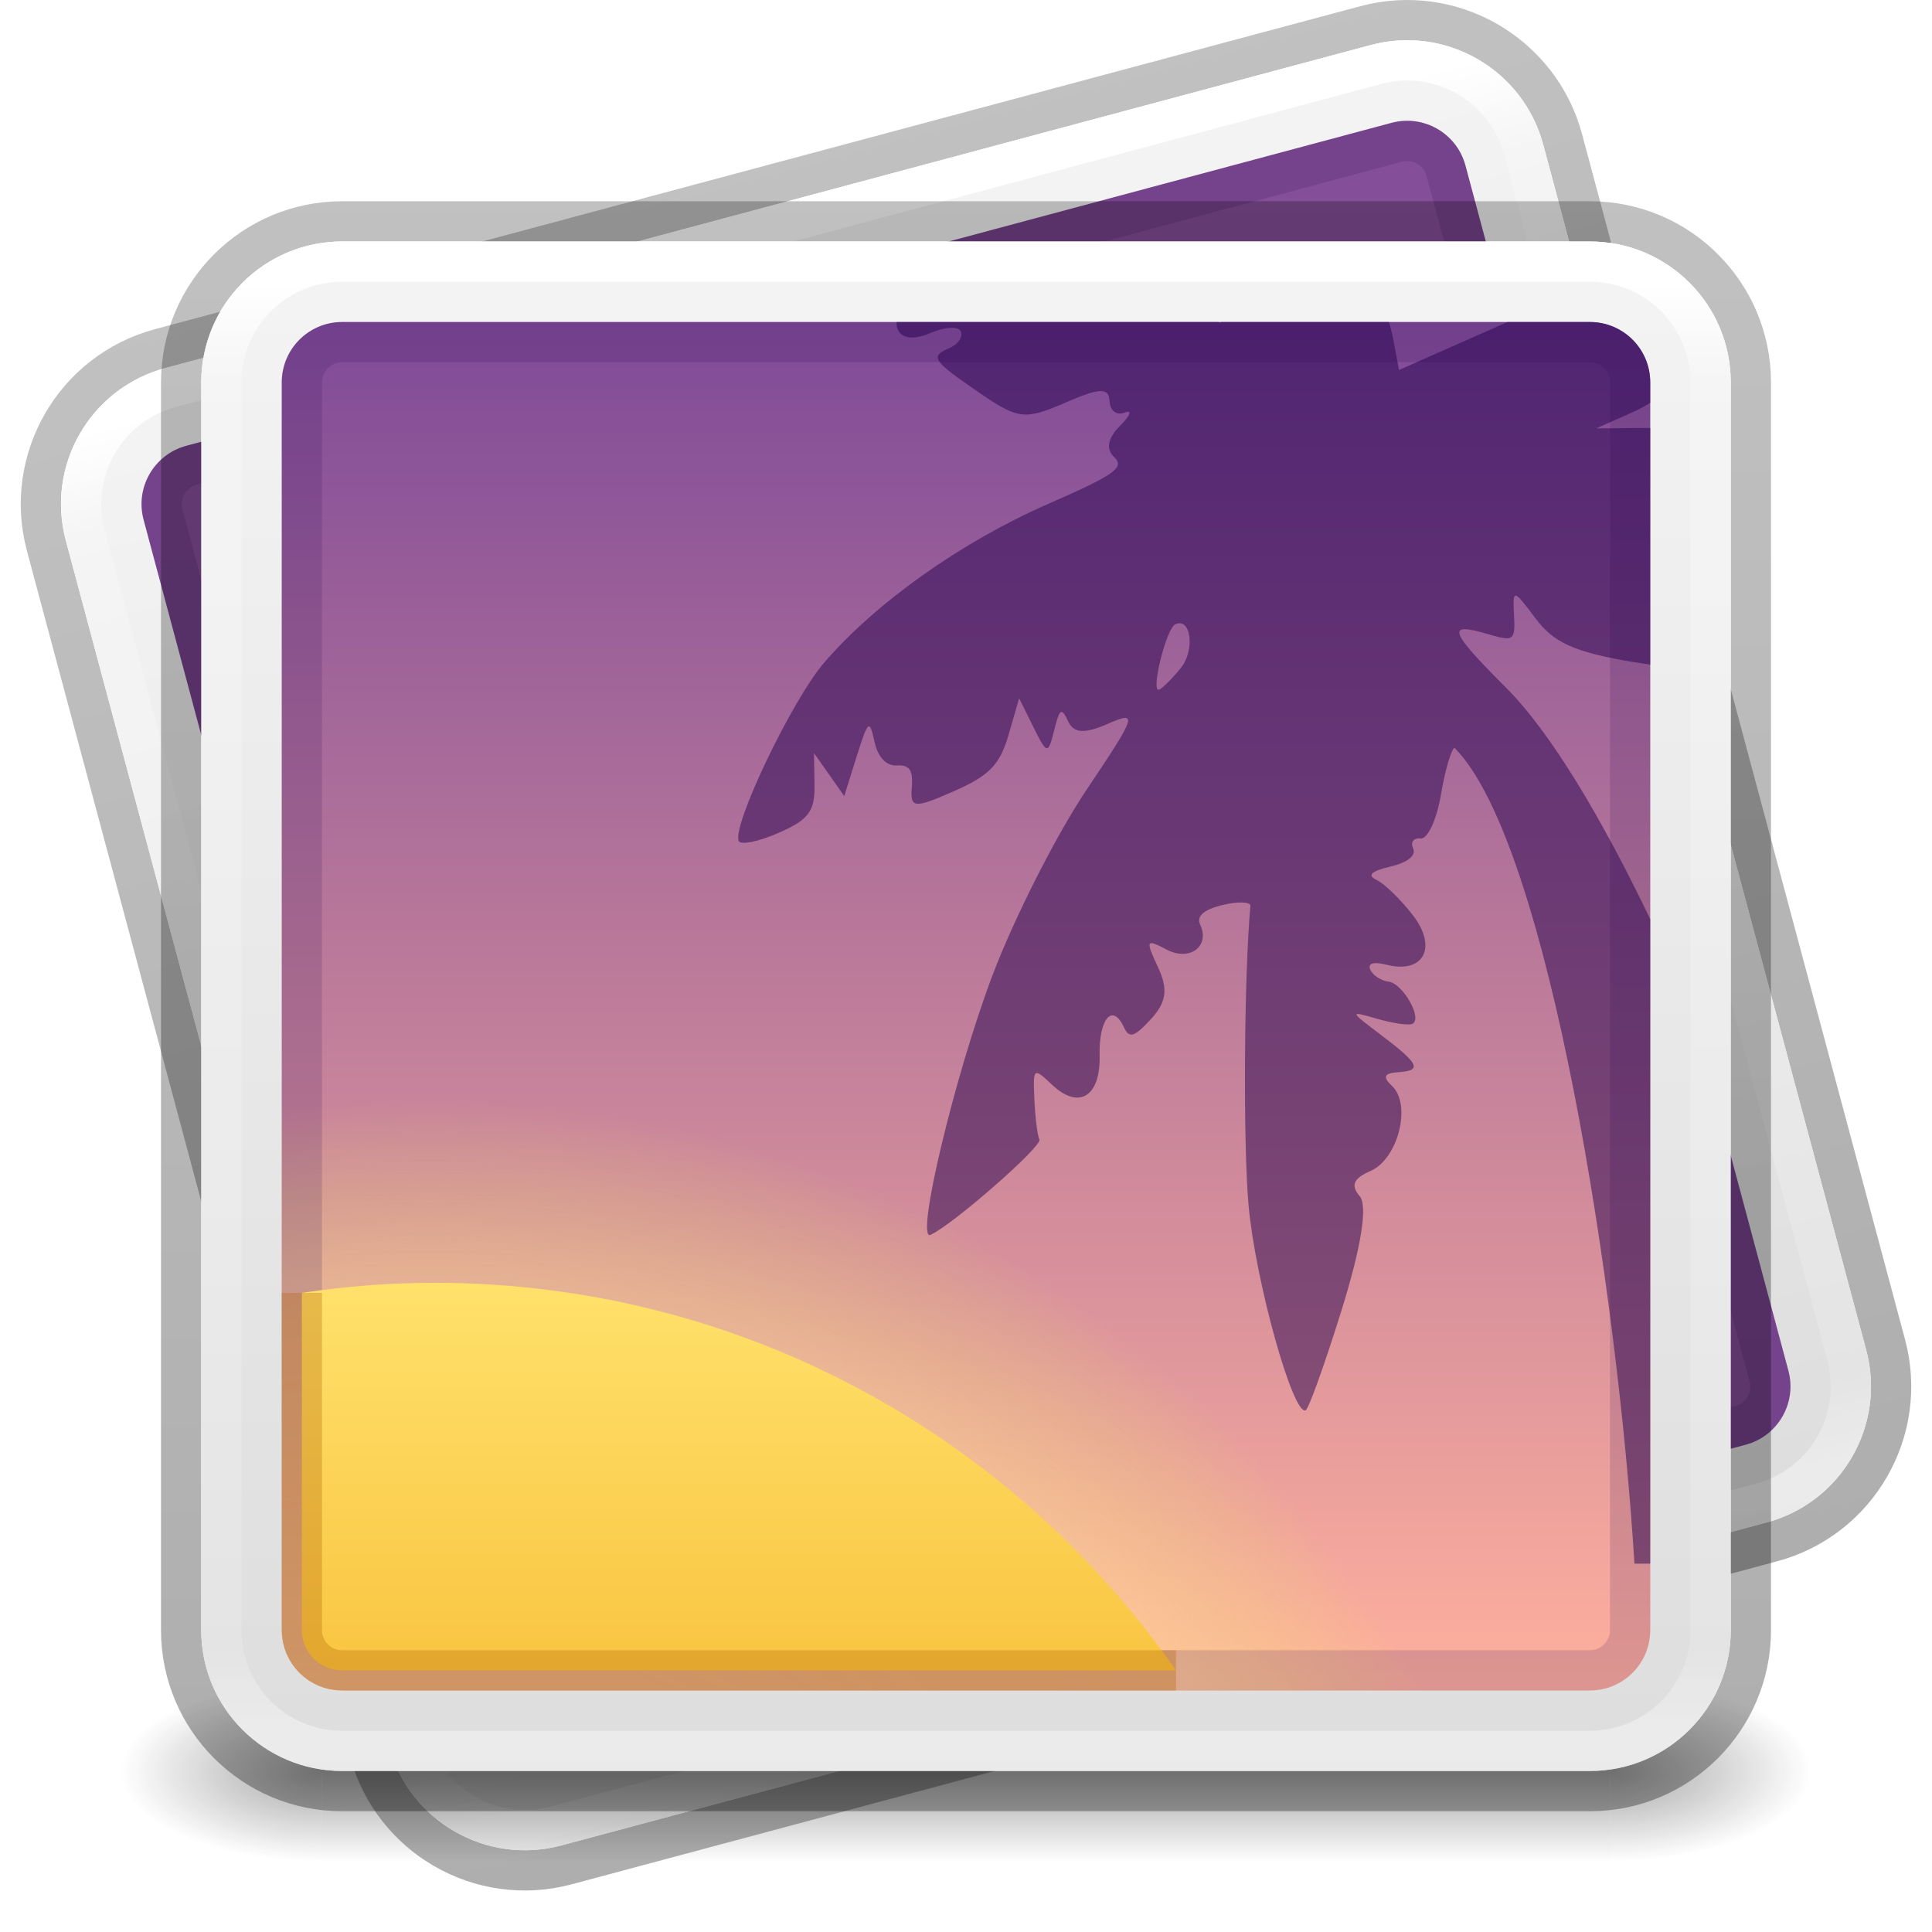
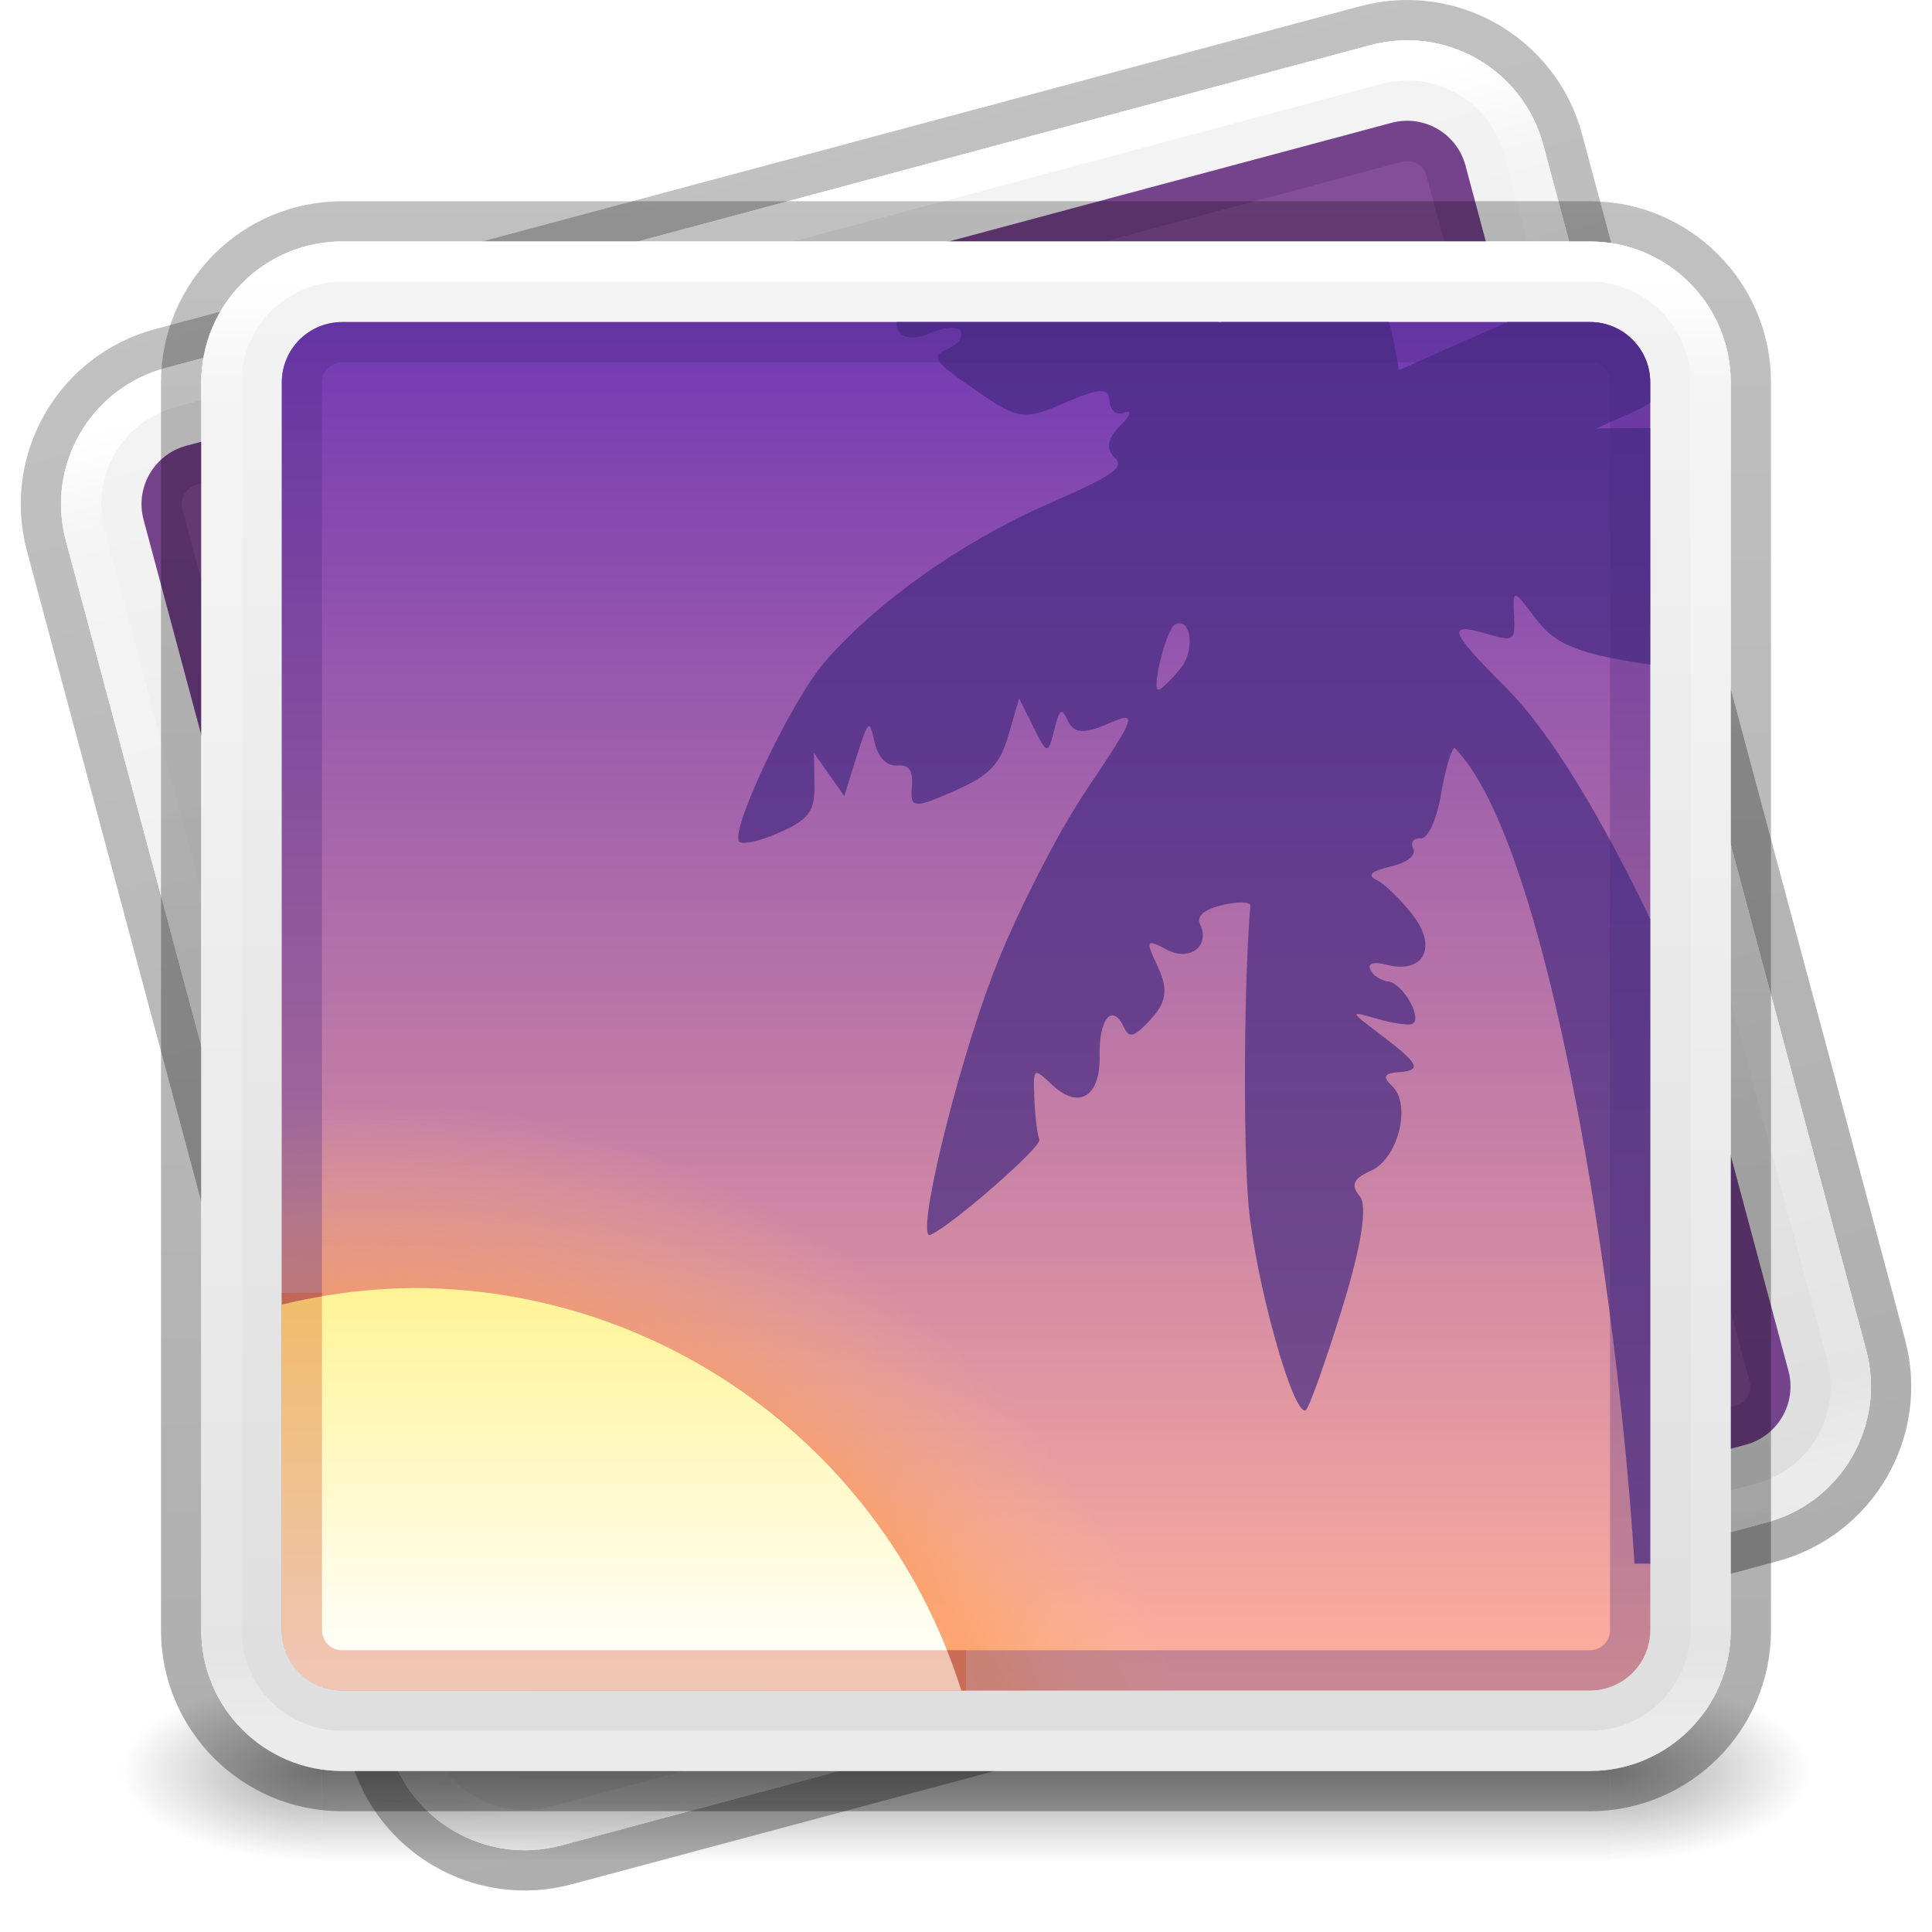
<svg xmlns="http://www.w3.org/2000/svg" xmlns:xlink="http://www.w3.org/1999/xlink" version="1.1" width="48" height="48" id="svg6649">
  <defs id="defs6651">
    <linearGradient id="linearGradient1201">
      <stop id="stop1193" style="stop-color:#ffffff;stop-opacity:1" offset="0" />
      <stop id="stop1195" style="stop-color:#ffffff;stop-opacity:0.235" offset="0.068" />
      <stop id="stop1197" style="stop-color:#ffffff;stop-opacity:0.157" offset="0.947" />
      <stop id="stop1199" style="stop-color:#ffffff;stop-opacity:0.392" offset="1" />
    </linearGradient>
    <linearGradient id="linearGradient3688-166-749">
      <stop id="stop2883" style="stop-color:#181818;stop-opacity:1" offset="0" />
      <stop id="stop2885" style="stop-color:#181818;stop-opacity:0" offset="1" />
    </linearGradient>
    <linearGradient id="linearGradient3702-501-757">
      <stop id="stop2895" style="stop-color:#181818;stop-opacity:0" offset="0" />
      <stop id="stop2897" style="stop-color:#181818;stop-opacity:1" offset="0.5" />
      <stop id="stop2899" style="stop-color:#181818;stop-opacity:0" offset="1" />
    </linearGradient>
    <radialGradient cx="4.993" cy="43.5" r="2.5" fx="4.993" fy="43.5" id="radialGradient3013-6" xlink:href="#linearGradient3688-166-749" gradientUnits="userSpaceOnUse" gradientTransform="matrix(2.003784,0,0,0.8999999,29.98813,4.850003)" />
    <radialGradient cx="4.993" cy="43.5" r="2.5" fx="4.993" fy="43.5" id="radialGradient3015-1" xlink:href="#linearGradient3688-166-749" gradientUnits="userSpaceOnUse" gradientTransform="matrix(2.003784,0,0,0.8999999,-18.01187,-83.15)" />
    <linearGradient x1="39" y1="6" x2="39" y2="41.945" id="linearGradient3058-5" xlink:href="#linearGradient1201" gradientUnits="userSpaceOnUse" gradientTransform="translate(4e-6,1.000006)" />
    <linearGradient xlink:href="#linearGradient3702-501-757" id="linearGradient1191" gradientUnits="userSpaceOnUse" x1="25.058" y1="47.028" x2="25.058" y2="39.999" gradientTransform="matrix(1.142857,0,0,0.6428571,-3.428569,16.03572)" />
    <linearGradient id="linearGradient3600-9-51">
      <stop offset="0" style="stop-color:#f4f4f4;stop-opacity:1" id="stop3602-0-0" />
      <stop offset="1" style="stop-color:#dbdbdb;stop-opacity:1" id="stop3604-9-04" />
    </linearGradient>
    <linearGradient id="linearGradient3104-6">
      <stop offset="0" style="stop-color:#000000;stop-opacity:0.318" id="stop3106-3" />
      <stop offset="1" style="stop-color:#000000;stop-opacity:0.24" id="stop3108-9" />
    </linearGradient>
    <linearGradient xlink:href="#linearGradient3104-6" id="linearGradient3170" gradientUnits="userSpaceOnUse" gradientTransform="matrix(0.8074969,0,0,0.8947171,10.83533,-0.132171)" x1="-51.786" y1="50.786" x2="-51.786" y2="2.906" />
    <linearGradient xlink:href="#linearGradient3600-9-51" id="linearGradient1512" gradientUnits="userSpaceOnUse" gradientTransform="matrix(0.9714263,0,0,0.9343194,-47.88913,1.488173)" x1="74.839" y1="4.536" x2="74.839" y2="49.779" />
    <linearGradient xlink:href="#linearGradient3104-6" id="linearGradient9328" gradientUnits="userSpaceOnUse" gradientTransform="matrix(0.8074969,0,0,0.8947171,10.83533,-0.132171)" x1="-51.786" y1="50.786" x2="-51.786" y2="2.906" />
    <linearGradient xlink:href="#linearGradient3600-9-51" id="linearGradient9330" gradientUnits="userSpaceOnUse" gradientTransform="matrix(0.9714263,0,0,0.9343194,-47.88913,1.488173)" x1="74.839" y1="4.536" x2="74.839" y2="49.779" />
    <linearGradient xlink:href="#linearGradient1201" id="linearGradient9332" gradientUnits="userSpaceOnUse" gradientTransform="translate(4e-6,1.000006)" x1="39" y1="6" x2="39" y2="41.945" />
    <linearGradient x1="164.28" y1="246.468" x2="164.28" y2="153.443" id="linearGradient3077-9-7" xlink:href="#linearGradient4487" gradientUnits="userSpaceOnUse" gradientTransform="matrix(0.4698806,0,0,0.3627488,-54.68441,-47.70723)" />
    <linearGradient id="linearGradient4487">
      <stop id="stop4489" style="stop-color:#feaf9d;stop-opacity:1" offset="0" />
-       <stop id="stop4491" style="stop-color:#7f4a98;stop-opacity:1" offset="1" />
+       <stop id="stop4491" style="stop-color:#7239b3;stop-opacity:1" offset="1" />
    </linearGradient>
-     <radialGradient xlink:href="#linearGradient4304" id="radialGradient4310" cx="10" cy="73" fx="10" fy="73" r="30.5" gradientUnits="userSpaceOnUse" gradientTransform="matrix(0.9109268,1.4743681e-8,-1.4475741e-8,0.8909721,1.569984,-10.55532)" />
+     <radialGradient xlink:href="#linearGradient4304" id="radialGradient4310" cx="7.804" cy="73" fx="7.804" fy="73" r="30.5" gradientUnits="userSpaceOnUse" gradientTransform="matrix(0.7646147,1.4743681e-8,-1.2150663e-8,0.8909721,3.033105,-10.55532)" />
    <linearGradient id="linearGradient4304">
      <stop style="stop-color:#ffe6ab;stop-opacity:1" offset="0" id="stop4306" />
-       <stop id="stop4312" offset="0.82" style="stop-color:#ffea8a;stop-opacity:0.639" />
-       <stop style="stop-color:#e6ff4d;stop-opacity:0" offset="1" id="stop4308" />
-     </linearGradient>
-     <linearGradient id="linearGradient4526">
-       <stop id="stop4528" offset="0" style="stop-color:#ffffff;stop-opacity:1;" />
+       <stop id="stop4312" offset="0.82" style="stop-color:#ffa154;stop-opacity:1" />
+       <stop style="stop-color:#ffc27d;stop-opacity:0" offset="1" id="stop4308" />
    </linearGradient>
    <linearGradient id="linearGradient841">
-       <stop id="stop837" offset="0" style="stop-color:#ffe16b;stop-opacity:1" />
-       <stop id="stop839" offset="1" style="stop-color:#f9c440;stop-opacity:1" />
+       <stop id="stop837" offset="0" style="stop-color:#fff394;stop-opacity:1" />
+       <stop id="stop839" offset="1" style="stop-color:#ffffff;stop-opacity:1" />
    </linearGradient>
-     <linearGradient xlink:href="#linearGradient841" id="linearGradient3483" gradientUnits="userSpaceOnUse" gradientTransform="matrix(-1,0,0,1,-31.70246,23.05463)" x1="-50.443" y1="8.816" x2="-50.443" y2="18.842" />
+     <linearGradient xlink:href="#linearGradient841" id="linearGradient3483" gradientUnits="userSpaceOnUse" gradientTransform="matrix(-1,0,0,1,-31.70246,23.05463)" x1="-42.49" y1="8.816" x2="-42.49" y2="18.626" />
  </defs>
  <g id="g9344" transform="matrix(-0.9659258,0.258819,0.258819,0.9659258,40.71178,-6.875321)">
    <rect style="color:#000000;font-variation-settings:normal;display:inline;overflow:visible;visibility:visible;vector-effect:none;fill:none;fill-opacity:1;fill-rule:nonzero;stroke:url(#linearGradient9328);stroke-width:1;stroke-linecap:butt;stroke-linejoin:round;stroke-miterlimit:4;stroke-dasharray:none;stroke-dashoffset:0;stroke-opacity:1;-inkscape-stroke:none;marker:none;enable-background:accumulate;stop-color:#000000" id="rect5505-21-1-9" y="5.5" x="4.5" ry="4" rx="4" height="39" width="39" />
    <rect style="color:#000000;font-variation-settings:normal;display:inline;overflow:visible;visibility:visible;vector-effect:none;fill:url(#linearGradient9330);fill-opacity:1;fill-rule:nonzero;stroke:none;stroke-width:1;stroke-linecap:butt;stroke-linejoin:miter;stroke-miterlimit:4;stroke-dasharray:none;stroke-dashoffset:0;stroke-opacity:1;-inkscape-stroke:none;marker:none;enable-background:accumulate;stop-color:#000000" id="rect5505-21-1-7-2" y="6" x="5" ry="3.5" rx="3.5" height="38" width="38" />
    <rect style="color:#000000;font-variation-settings:normal;display:inline;overflow:visible;visibility:visible;vector-effect:none;fill:#844e98;fill-opacity:1;fill-rule:nonzero;stroke:none;stroke-width:1;stroke-linecap:butt;stroke-linejoin:miter;stroke-miterlimit:4;stroke-dasharray:none;stroke-dashoffset:0;stroke-opacity:1;-inkscape-stroke:none;marker:none;enable-background:accumulate;stop-color:#000000" id="rect5505-21-1-7-0-0" y="8" x="7" ry="1.5" rx="1.5" height="34" width="34" />
    <rect style="color:#000000;font-variation-settings:normal;display:inline;overflow:visible;visibility:visible;opacity:0.15;vector-effect:none;fill:none;fill-opacity:1;fill-rule:nonzero;stroke:#24004d;stroke-width:1;stroke-linecap:butt;stroke-linejoin:miter;stroke-miterlimit:4;stroke-dasharray:none;stroke-dashoffset:0;stroke-opacity:1;-inkscape-stroke:none;marker:none;enable-background:accumulate;stop-color:#000000;stop-opacity:1" id="rect5505-21-1-7-0-3-2" y="8.5" x="7.5" ry="1" rx="1" height="33" width="33" />
    <rect style="fill:none;stroke:url(#linearGradient9332);stroke-width:1;stroke-linecap:round;stroke-linejoin:round;stroke-miterlimit:4;stroke-dasharray:none;stroke-dashoffset:0;stroke-opacity:1" id="rect6741-2-3" y="6.5" x="5.5" ry="3" rx="3" height="37" width="37" />
  </g>
  <rect style="opacity:0.4;fill:url(#radialGradient3013-6);fill-opacity:1;stroke:none;stroke-width:0.863" id="rect2801-3-7" y="41.75" x="40" height="4.5" width="5" />
  <rect style="opacity:0.4;fill:url(#radialGradient3015-1);fill-opacity:1;stroke:none;stroke-width:0.863" id="rect3696-6-3" transform="scale(-1)" y="-46.25" x="-8" height="4.5" width="5" />
  <rect style="opacity:0.4;fill:url(#linearGradient1191);fill-opacity:1;stroke:none;stroke-width:0.863" id="rect3700-4-6" y="41.75" x="8" height="4.5" width="32" />
  <rect style="color:#000000;display:inline;overflow:visible;visibility:visible;opacity:1;fill:none;fill-opacity:1;fill-rule:nonzero;stroke:url(#linearGradient3170);stroke-width:1;stroke-opacity:1;marker:none;enable-background:accumulate;font-variation-settings:normal;vector-effect:none;stroke-linecap:butt;stroke-linejoin:round;stroke-miterlimit:4;stroke-dasharray:none;stroke-dashoffset:0;-inkscape-stroke:none;stop-color:#000000;stop-opacity:1" id="rect5505-21-1" y="5.5" x="4.5" ry="4" rx="4" height="39" width="39" />
  <rect style="color:#000000;display:inline;overflow:visible;visibility:visible;fill:url(#linearGradient1512);fill-opacity:1;fill-rule:nonzero;stroke:none;stroke-width:1;stroke-opacity:1;marker:none;enable-background:accumulate;font-variation-settings:normal;opacity:1;vector-effect:none;stroke-linecap:butt;stroke-linejoin:miter;stroke-miterlimit:4;stroke-dasharray:none;stroke-dashoffset:0;-inkscape-stroke:none;stop-color:#000000;stop-opacity:1" id="rect5505-21-1-7" y="6" x="5" ry="3.5" rx="3.5" height="38" width="38" />
  <rect style="color:#000000;font-variation-settings:normal;display:inline;overflow:visible;visibility:visible;opacity:1;vector-effect:none;fill:url(#linearGradient3077-9-7);fill-opacity:1;fill-rule:nonzero;stroke:none;stroke-width:1;stroke-linecap:round;stroke-linejoin:miter;stroke-miterlimit:4;stroke-dasharray:none;stroke-dashoffset:0;stroke-opacity:1;-inkscape-stroke:none;marker:none;enable-background:accumulate;stop-color:#000000;stop-opacity:1" id="rect5505-21-1-7-0" y="8" x="7" ry="1.5" rx="1.5" height="34" width="34" />
-   <path id="path2555-7-6-5-7" style="color:#000000;clip-rule:nonzero;display:inline;overflow:visible;visibility:visible;opacity:0.6;isolation:auto;mix-blend-mode:normal;color-interpolation:sRGB;color-interpolation-filters:linearRGB;solid-color:#000000;solid-opacity:1;fill:url(#radialGradient4310);fill-opacity:1;fill-rule:evenodd;stroke:none;stroke-width:1px;stroke-linecap:butt;stroke-linejoin:miter;stroke-miterlimit:4;stroke-dasharray:none;stroke-dashoffset:0;stroke-opacity:1;marker:none;color-rendering:auto;image-rendering:auto;shape-rendering:auto;text-rendering:auto;enable-background:accumulate" d="M 10.68 26.756 C 9.432 26.756 8.205 26.846 7 27.006 L 7 40.5 C 7 41.331 7.669 42 8.5 42 L 35.479 42 C 30.897 32.963 21.51 26.756 10.68 26.756 z " />
  <rect style="opacity:1;fill:none;stroke:url(#linearGradient3058-5);stroke-width:1;stroke-linecap:round;stroke-linejoin:round;stroke-miterlimit:4;stroke-dasharray:none;stroke-dashoffset:0;stroke-opacity:1" id="rect6741-2" y="6.5" x="5.5" ry="3" rx="3" height="37" width="37" />
-   <path id="path4427" style="opacity:0.5;fill:#24004d;fill-opacity:1" d="M 22.277 8 C 22.271 8.065 22.278 8.13 22.309 8.195 C 22.412 8.416 22.722 8.447 23.117 8.273 C 23.47 8.119 23.807 8.1 23.869 8.232 C 23.931 8.365 23.809 8.55 23.598 8.643 C 23.093 8.863 23.152 8.95 24.359 9.777 C 25.294 10.418 25.472 10.438 26.463 10.006 C 27.319 9.633 27.549 9.623 27.566 9.961 C 27.579 10.208 27.738 10.329 27.943 10.25 C 28.139 10.175 28.085 10.323 27.826 10.58 C 27.521 10.883 27.469 11.158 27.68 11.355 C 27.955 11.614 27.704 11.792 26.029 12.525 C 23.882 13.466 21.754 14.975 20.473 16.467 C 19.675 17.395 18.179 20.523 18.354 20.896 C 18.402 21.001 18.851 20.909 19.348 20.691 C 20.091 20.366 20.248 20.155 20.236 19.502 L 20.223 18.709 L 20.598 19.242 L 20.975 19.779 L 21.283 18.795 C 21.572 17.88 21.602 17.857 21.727 18.43 C 21.809 18.81 22.021 19.035 22.281 19.018 C 22.596 18.997 22.689 19.134 22.654 19.562 C 22.612 20.084 22.707 20.092 23.697 19.658 C 24.574 19.274 24.839 19.005 25.055 18.266 L 25.32 17.348 L 25.676 18.066 C 26.014 18.749 26.039 18.752 26.189 18.148 C 26.327 17.596 26.373 17.567 26.539 17.924 C 26.677 18.221 26.949 18.236 27.531 17.98 C 28.28 17.652 28.243 17.763 26.988 19.633 C 26.249 20.734 25.203 22.795 24.664 24.215 C 23.726 26.685 22.73 30.849 23.117 30.68 C 23.652 30.445 25.902 28.479 25.824 28.312 C 25.774 28.206 25.718 27.757 25.699 27.314 C 25.665 26.518 25.672 26.513 26.143 26.955 C 26.807 27.579 27.344 27.245 27.32 26.221 C 27.3 25.309 27.638 24.912 27.92 25.516 C 28.057 25.809 28.177 25.773 28.598 25.316 C 28.98 24.901 29.025 24.576 28.77 24.029 C 28.455 23.356 28.471 23.319 28.98 23.59 C 29.557 23.896 30.071 23.513 29.816 22.967 C 29.72 22.76 29.913 22.595 30.377 22.484 C 30.765 22.392 31.076 22.404 31.066 22.508 C 30.909 24.234 30.882 28.392 31.02 29.939 C 31.185 31.804 32.123 35.177 32.438 35.039 C 32.514 35.006 32.918 33.879 33.336 32.535 C 33.82 30.98 33.983 29.957 33.783 29.721 C 33.552 29.447 33.622 29.279 34.055 29.09 C 34.737 28.791 35.076 27.443 34.584 26.98 C 34.344 26.755 34.386 26.662 34.736 26.639 C 35.343 26.599 35.269 26.437 34.293 25.699 C 33.523 25.117 33.519 25.111 34.211 25.311 C 34.597 25.422 34.991 25.481 35.086 25.439 C 35.358 25.32 34.856 24.428 34.494 24.387 C 34.315 24.366 34.113 24.237 34.047 24.096 C 33.971 23.933 34.119 23.885 34.449 23.969 C 35.37 24.201 35.721 23.542 35.104 22.74 C 34.804 22.351 34.398 21.956 34.203 21.863 C 33.955 21.745 34.061 21.645 34.549 21.529 C 34.973 21.428 35.19 21.253 35.109 21.08 C 35.036 20.924 35.122 20.812 35.295 20.832 C 35.468 20.852 35.693 20.367 35.797 19.758 C 35.9 19.148 36.053 18.617 36.137 18.578 C 38.49 20.953 40.204 32.226 40.607 38.848 L 41 38.848 L 41 22.836 C 39.807 20.352 38.547 18.215 37.408 17.076 C 35.984 15.651 35.918 15.442 37.002 15.764 C 37.609 15.944 37.65 15.91 37.615 15.275 C 37.58 14.624 37.6 14.629 38.15 15.365 C 38.6 15.966 39.114 16.199 40.52 16.438 C 40.701 16.468 40.83 16.485 41 16.512 L 41 10.635 C 40.97 10.635 40.942 10.633 40.912 10.633 L 39.66 10.643 L 40.598 10.225 C 40.743 10.16 40.877 10.084 41 10.006 L 41 9.5 C 41 8.669 40.331 8 39.5 8 L 37.455 8 L 34.758 9.193 L 34.602 8.361 C 34.582 8.256 34.539 8.122 34.508 8 L 30.33 8 C 30.329 8.002 30.332 8.015 30.33 8.016 C 30.322 8.019 30.281 8.002 30.264 8 L 22.277 8 z M 29.33 15.486 C 29.61 15.522 29.652 16.207 29.336 16.598 C 29.127 16.855 28.887 17.095 28.801 17.133 C 28.576 17.231 28.97 15.622 29.197 15.512 C 29.247 15.488 29.29 15.481 29.33 15.486 z " />
-   <rect style="color:#000000;font-variation-settings:normal;display:inline;overflow:visible;visibility:visible;opacity:0.15;vector-effect:none;fill:none;fill-opacity:1;fill-rule:nonzero;stroke:#24004d;stroke-width:1;stroke-linecap:butt;stroke-linejoin:miter;stroke-miterlimit:4;stroke-dasharray:none;stroke-dashoffset:0;stroke-opacity:1;-inkscape-stroke:none;marker:none;enable-background:accumulate;stop-color:#000000" id="rect5505-21-1-7-0-3-8" y="8.5" x="7.5" ry="1" rx="1" height="33" width="33" />
-   <path id="path2555-7-6-5" style="color:#000000;clip-rule:nonzero;display:inline;overflow:visible;visibility:visible;isolation:auto;mix-blend-mode:normal;color-interpolation:sRGB;color-interpolation-filters:linearRGB;solid-color:#000000;solid-opacity:1;fill:url(#linearGradient3483);fill-opacity:1;fill-rule:evenodd;stroke:none;stroke-width:1;stroke-linecap:round;stroke-linejoin:round;stroke-miterlimit:4;stroke-dasharray:none;stroke-dashoffset:0;stroke-opacity:0.5;marker:none;color-rendering:auto;image-rendering:auto;shape-rendering:auto;text-rendering:auto;enable-background:accumulate;font-variation-settings:normal;opacity:1;vector-effect:none;-inkscape-stroke:none;stop-color:#000000;stop-opacity:1" d="M 10.787 31.871 C 9.67 31.871 8.574 31.962 7.5 32.121 L 7.5 40.5 C 7.5 41.054 7.946 41.5 8.5 41.5 L 29.217 41.5 C 25.16 35.684 18.416 31.871 10.787 31.871 z " />
-   <path id="path2555-7-6-5-2" style="color:#000000;font-variation-settings:normal;clip-rule:nonzero;display:inline;overflow:visible;visibility:visible;isolation:auto;mix-blend-mode:normal;color-interpolation:sRGB;color-interpolation-filters:linearRGB;solid-color:#000000;solid-opacity:1;vector-effect:none;fill:none;fill-opacity:1;fill-rule:evenodd;stroke:#ad5f00;stroke-width:1;stroke-linecap:butt;stroke-linejoin:round;stroke-miterlimit:4;stroke-dasharray:none;stroke-dashoffset:0;stroke-opacity:1;-inkscape-stroke:none;marker:none;color-rendering:auto;image-rendering:auto;shape-rendering:auto;text-rendering:auto;enable-background:accumulate;stop-color:#000000;opacity:0.3" d="M 7.5,32.121 V 40.5 c 0,0.554 0.446,1 1,1 h 20.717" />
+   <path id="path4427" style="opacity:0.7;fill:#452981;fill-opacity:1" d="M 22.277 8 C 22.271 8.065 22.278 8.13 22.309 8.195 C 22.412 8.416 22.722 8.447 23.117 8.273 C 23.47 8.119 23.807 8.1 23.869 8.232 C 23.931 8.365 23.809 8.55 23.598 8.643 C 23.093 8.863 23.152 8.95 24.359 9.777 C 25.294 10.418 25.472 10.438 26.463 10.006 C 27.319 9.633 27.549 9.623 27.566 9.961 C 27.579 10.208 27.738 10.329 27.943 10.25 C 28.139 10.175 28.085 10.323 27.826 10.58 C 27.521 10.883 27.469 11.158 27.68 11.355 C 27.955 11.614 27.704 11.792 26.029 12.525 C 23.882 13.466 21.754 14.975 20.473 16.467 C 19.675 17.395 18.179 20.523 18.354 20.896 C 18.402 21.001 18.851 20.909 19.348 20.691 C 20.091 20.366 20.248 20.155 20.236 19.502 L 20.223 18.709 L 20.598 19.242 L 20.975 19.779 L 21.283 18.795 C 21.572 17.88 21.602 17.857 21.727 18.43 C 21.809 18.81 22.021 19.035 22.281 19.018 C 22.596 18.997 22.689 19.134 22.654 19.562 C 22.612 20.084 22.707 20.092 23.697 19.658 C 24.574 19.274 24.839 19.005 25.055 18.266 L 25.32 17.348 L 25.676 18.066 C 26.014 18.749 26.039 18.752 26.189 18.148 C 26.327 17.596 26.373 17.567 26.539 17.924 C 26.677 18.221 26.949 18.236 27.531 17.98 C 28.28 17.652 28.243 17.763 26.988 19.633 C 26.249 20.734 25.203 22.795 24.664 24.215 C 23.726 26.685 22.73 30.849 23.117 30.68 C 23.652 30.445 25.902 28.479 25.824 28.312 C 25.774 28.206 25.718 27.757 25.699 27.314 C 25.665 26.518 25.672 26.513 26.143 26.955 C 26.807 27.579 27.344 27.245 27.32 26.221 C 27.3 25.309 27.638 24.912 27.92 25.516 C 28.057 25.809 28.177 25.773 28.598 25.316 C 28.98 24.901 29.025 24.576 28.77 24.029 C 28.455 23.356 28.471 23.319 28.98 23.59 C 29.557 23.896 30.071 23.513 29.816 22.967 C 29.72 22.76 29.913 22.595 30.377 22.484 C 30.765 22.392 31.076 22.404 31.066 22.508 C 30.909 24.234 30.882 28.392 31.02 29.939 C 31.185 31.804 32.123 35.177 32.438 35.039 C 32.514 35.006 32.918 33.879 33.336 32.535 C 33.82 30.98 33.983 29.957 33.783 29.721 C 33.552 29.447 33.622 29.279 34.055 29.09 C 34.737 28.791 35.076 27.443 34.584 26.98 C 34.344 26.755 34.386 26.662 34.736 26.639 C 35.343 26.599 35.269 26.437 34.293 25.699 C 33.523 25.117 33.519 25.111 34.211 25.311 C 34.597 25.422 34.991 25.481 35.086 25.439 C 35.358 25.32 34.856 24.428 34.494 24.387 C 34.315 24.366 34.113 24.237 34.047 24.096 C 33.971 23.933 34.119 23.885 34.449 23.969 C 35.37 24.201 35.721 23.542 35.104 22.74 C 34.804 22.351 34.398 21.956 34.203 21.863 C 33.955 21.745 34.061 21.645 34.549 21.529 C 34.973 21.428 35.19 21.253 35.109 21.08 C 35.036 20.924 35.122 20.812 35.295 20.832 C 35.468 20.852 35.693 20.367 35.797 19.758 C 35.9 19.148 36.053 18.617 36.137 18.578 C 38.49 20.953 40.204 32.226 40.607 38.848 L 41 38.848 L 41 22.836 C 39.807 20.352 38.547 18.215 37.408 17.076 C 35.984 15.651 35.918 15.442 37.002 15.764 C 37.609 15.944 37.65 15.91 37.615 15.275 C 37.58 14.624 37.6 14.629 38.15 15.365 C 38.6 15.966 39.114 16.199 40.52 16.438 C 40.701 16.468 40.83 16.485 41 16.512 L 41 10.635 C 40.97 10.635 40.942 10.633 40.912 10.633 L 39.66 10.643 L 40.598 10.225 C 40.743 10.16 40.877 10.084 41 10.006 L 41 9.5 C 41 8.669 40.331 8 39.5 8 L 37.455 8 L 34.758 9.193 L 34.602 8.361 C 34.582 8.256 34.539 8.122 34.508 8 L 30.33 8 C 30.329 8.002 30.332 8.015 30.33 8.016 C 30.322 8.019 30.281 8.002 30.264 8 L 22.277 8 z M 29.33 15.486 C 29.61 15.522 29.652 16.207 29.336 16.598 C 29.127 16.855 28.887 17.095 28.801 17.133 C 28.576 17.231 28.97 15.622 29.197 15.512 C 29.247 15.488 29.29 15.481 29.33 15.486 z " />
+   <path id="path140458-1" style="font-variation-settings:normal;vector-effect:none;fill:url(#radialGradient4310);fill-opacity:1;stroke:none;stroke-width:1px;stroke-linecap:butt;stroke-linejoin:miter;stroke-miterlimit:4;stroke-dasharray:none;stroke-dashoffset:0;stroke-opacity:1;-inkscape-stroke:none;marker:none;stop-color:#000000;opacity:0.6;stop-opacity:1" d="M 10.27 26.912 A 19.359 19.359 0 0 0 7 27.219 L 7 40.5 C 7 41.331 7.669 42 8.5 42 L 29.146 42 A 19.359 19.359 0 0 0 10.27 26.912 z " />
+   <rect style="color:#000000;font-variation-settings:normal;display:inline;overflow:visible;visibility:visible;opacity:0.3;vector-effect:none;fill:none;fill-opacity:1;fill-rule:nonzero;stroke:#452981;stroke-width:1;stroke-linecap:butt;stroke-linejoin:miter;stroke-miterlimit:4;stroke-dasharray:none;stroke-dashoffset:0;stroke-opacity:1;-inkscape-stroke:none;marker:none;enable-background:accumulate;stop-color:#000000" id="rect5505-21-1-7-0-3-8" y="8.5" x="7.5" ry="1" rx="1" height="33" width="33" />
+   <path id="path140458" style="opacity:1;fill:url(#linearGradient3483);fill-opacity:1;stroke:none;stroke-width:1;stroke-linecap:round;stroke-linejoin:round;stroke-opacity:0.5;-inkscape-stroke:none;stop-color:#000000;font-variation-settings:normal;vector-effect:none;stroke-miterlimit:4;stroke-dasharray:none;stroke-dashoffset:0;marker:none;stop-opacity:1" d="M 10.27 32 A 14.27 14.27 0 0 0 7 32.414 L 7 40.5 C 7 41.331 7.669 42 8.5 42 L 23.883 42 A 14.27 14.27 0 0 0 10.27 32 z " />
+   <path id="path2555-7-6-5-2" style="color:#000000;font-variation-settings:normal;clip-rule:nonzero;display:inline;overflow:visible;visibility:visible;opacity:0.3;isolation:auto;mix-blend-mode:normal;color-interpolation:sRGB;color-interpolation-filters:linearRGB;solid-color:#000000;solid-opacity:1;vector-effect:none;fill:none;fill-opacity:1;fill-rule:evenodd;stroke:#cc3b02;stroke-width:1;stroke-linecap:butt;stroke-linejoin:round;stroke-miterlimit:4;stroke-dasharray:none;stroke-dashoffset:0;stroke-opacity:1;-inkscape-stroke:none;marker:none;color-rendering:auto;image-rendering:auto;shape-rendering:auto;text-rendering:auto;enable-background:accumulate;stop-color:#000000" d="M 7.5,32.121 V 40.5 c 0,0.554 0.446,1 1,1 H 24" />
</svg>
